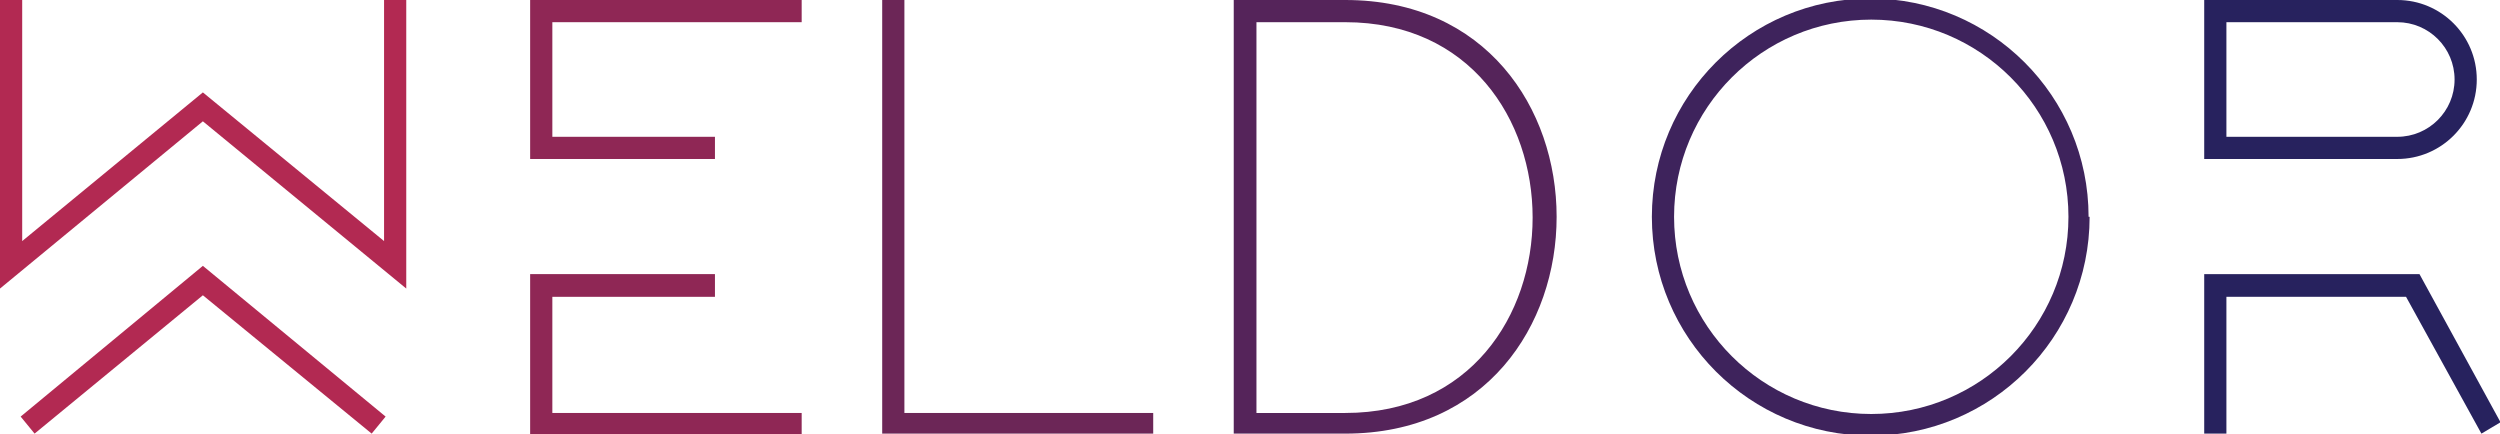
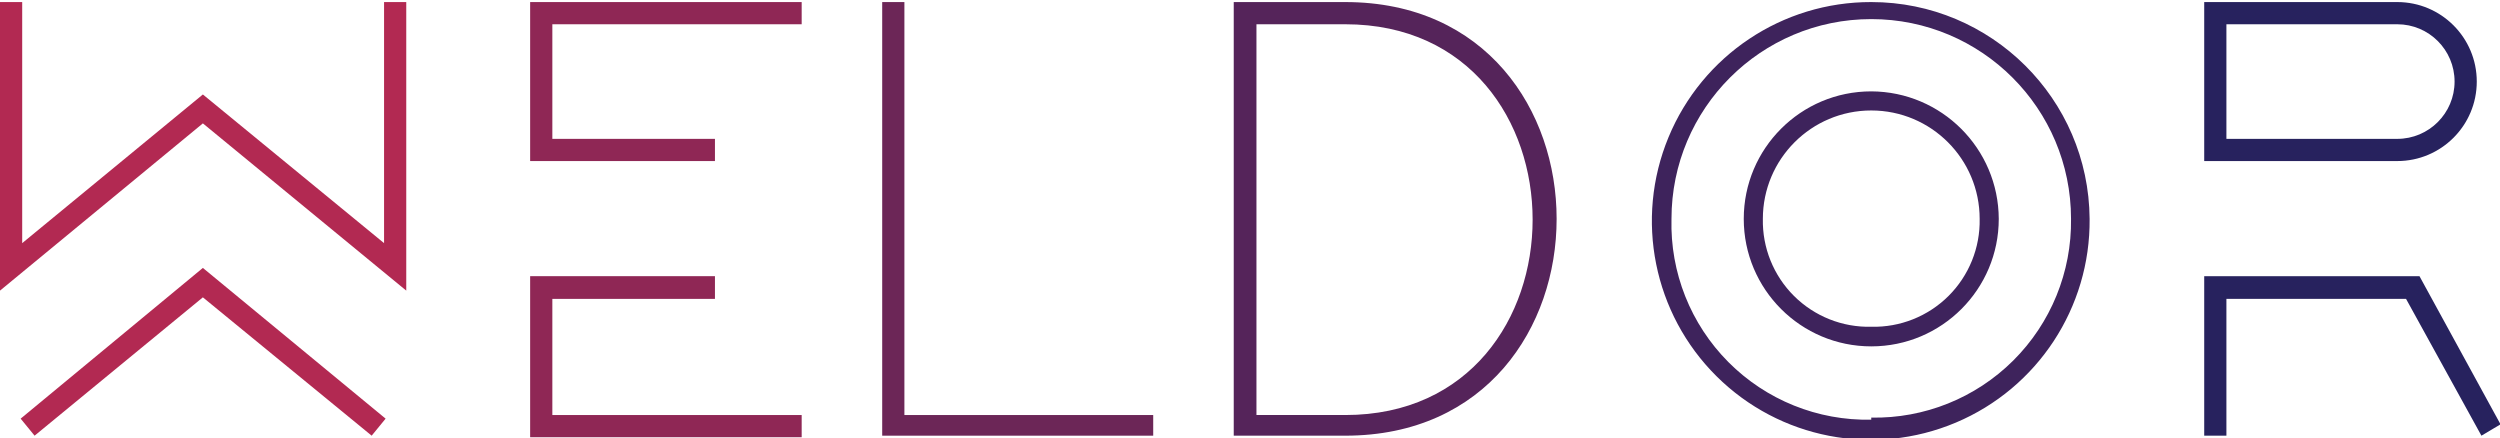
- <svg xmlns="http://www.w3.org/2000/svg" width="48.43" height="8.4" viewBox="0 0 48.43 8.4">
-   <path d="M3.93,1.79,7.44,4.67V0h.43V5.59L3.93,2.35,0,5.59V0H.43V4.67ZM7.47,8.07,7.2,8.4,3.93,5.72.67,8.4.4,8.07,3.93,5.15Z" fill="#b22952" />
-   <path d="M15.53.43H10.7V2.65h3.15v.43H10.27V0h5.26Zm0,8H10.27V5.31h3.58v.44H10.7V8h4.83Z" fill="#8f2755" />
-   <path d="M17.09,0h.43V8h4.82V8.4H17.09Z" fill="#6c2657" />
-   <path d="M26.06,0c5.46,0,5.46,8.4,0,8.4H23.9V0Zm0,8C30.9,8,30.9.43,26.06.43H24.34V8Z" fill="#55245a" />
-   <path d="M40.48,4.2A4.23,4.23,0,0,1,32,4.2a4.23,4.23,0,0,1,8.46,0Zm-.41,0a3.82,3.82,0,0,0-7.64,0,3.82,3.82,0,0,0,7.64,0Z" fill="#3e235c" />
-   <path d="M46.44,0a1.54,1.54,0,1,1,0,3.08H42.7V0Zm2,8.18-.37.22L46.61,5.75H43.13V8.4H42.7V5.31h4.17ZM43.13.43V2.65h3.31a1.11,1.11,0,1,0,0-2.22Z" fill="#27225e" />
+ <svg xmlns="http://www.w3.org/2000/svg" width="48.43" height="8.47" viewBox="0 0 48.43 8.47">
+   <path d="M3.93,1.79,7.44,4.67V0h.43V5.59L3.93,2.35,0,5.59V0H.43V4.67ZM7.47,8.07,7.2,8.4,3.93,5.72.67,8.4.4,8.07,3.93,5.15Z" transform="translate(0 0.04)" fill="#b22952" />
+   <path d="M15.53.43H10.7V2.65h3.15v.43H10.27V0h5.26Zm0,8H10.27V5.31h3.58v.44H10.7V8h4.83Z" transform="translate(0 0.04)" fill="#8f2755" />
+   <path d="M17.09,0h.43V8h4.82V8.4H17.09Z" transform="translate(0 0.04)" fill="#6c2657" />
+   <path d="M26.06,0c5.46,0,5.46,8.4,0,8.4H23.9V0Zm0,8C30.9,8,30.9.43,26.06.43H24.34V8Z" transform="translate(0 0.04)" fill="#55245a" />
+   <path d="M40.07,4.2a3.82,3.82,0,0,0-7.64,0,3.82,3.82,0,0,0,7.64,0Z" transform="translate(0 0.04)" fill="none" />
+   <path d="M36.25,0A4.24,4.24,0,1,0,40.48,4.2,4.23,4.23,0,0,0,36.25,0Zm0,8.09A3.79,3.79,0,0,1,32.38,4.2a3.87,3.87,0,0,1,7.74,0A3.8,3.8,0,0,1,36.25,8.05Z" transform="translate(0 0.04)" fill="#3e235c" />
+   <path d="M36.25,1.73A2.47,2.47,0,1,0,38.72,4.2,2.48,2.48,0,0,0,36.25,1.73Zm0,4.56a2.05,2.05,0,0,1-2.1-2.09,2.1,2.1,0,1,1,4.2,0A2.05,2.05,0,0,1,36.25,6.29Z" transform="translate(0 0.04)" fill="#3e235c" />
+   <path d="M46.44,0a1.54,1.54,0,1,1,0,3.08H42.7V0Zm2,8.18-.37.22L46.61,5.75H43.13V8.4H42.7V5.31h4.17ZM43.13.43V2.65h3.31a1.11,1.11,0,1,0,0-2.22Z" transform="translate(0 0.04)" fill="#27225e" />
</svg>
